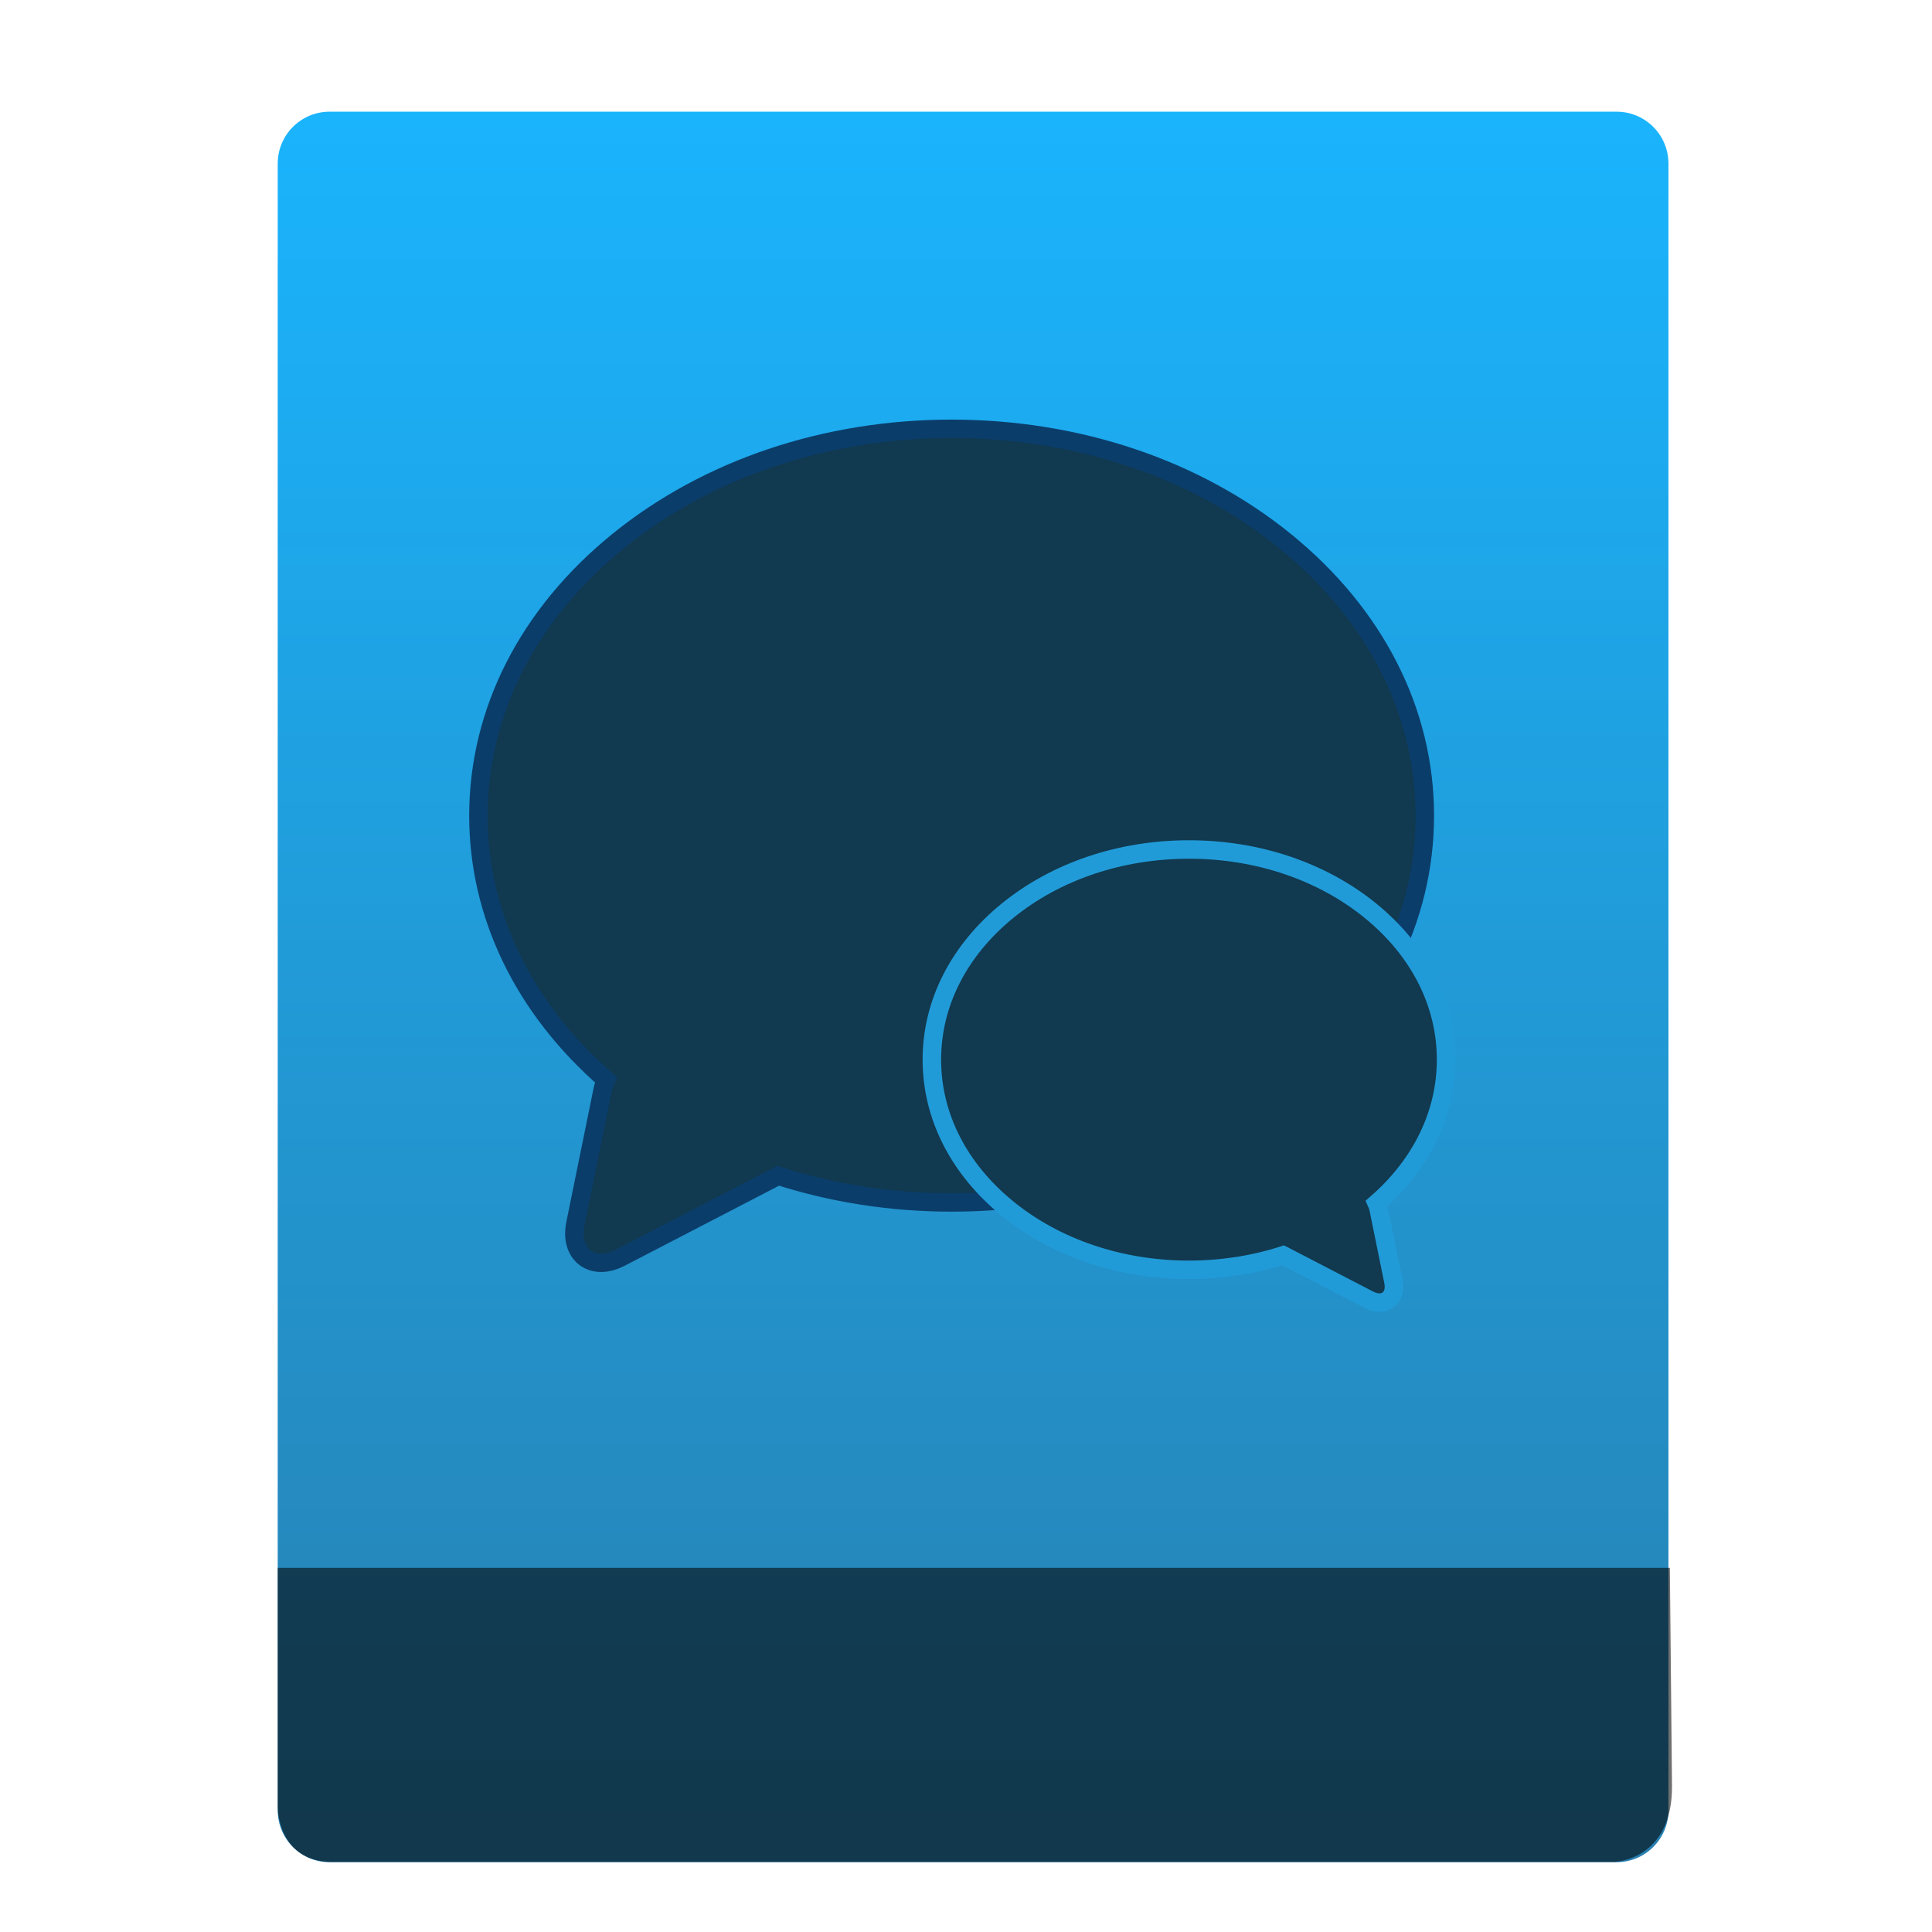
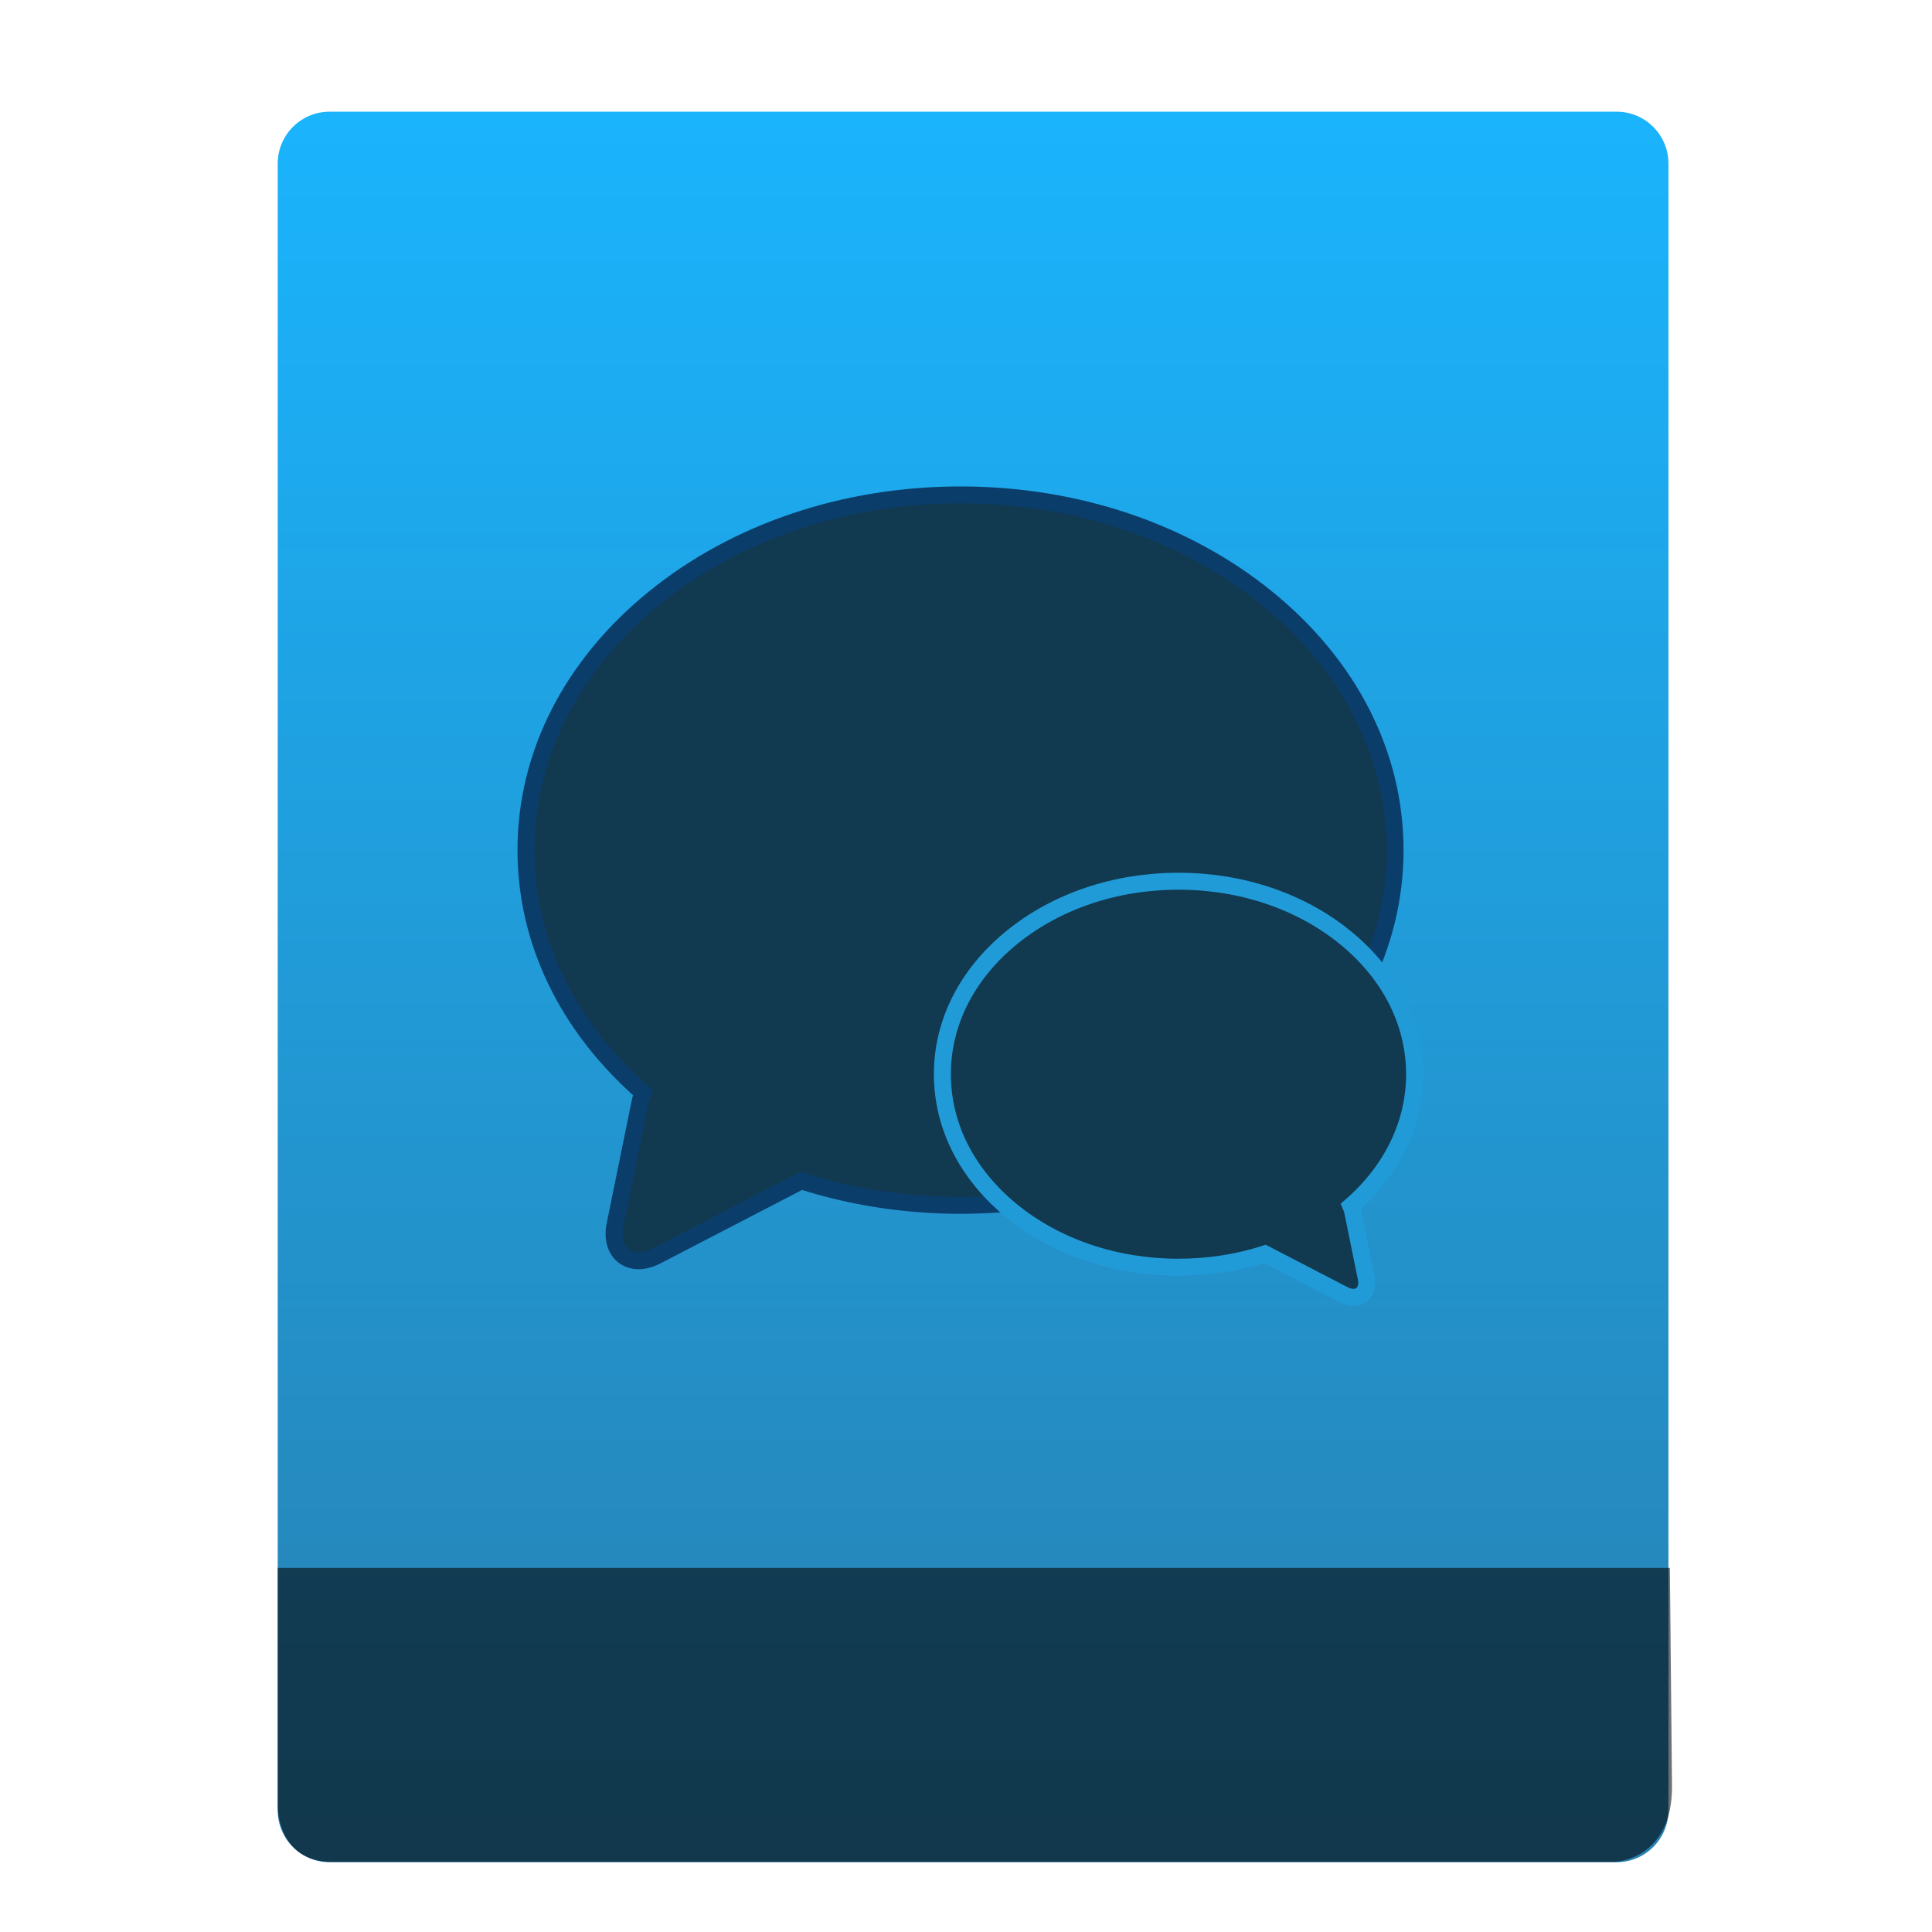
<svg xmlns="http://www.w3.org/2000/svg" xmlns:ns2="http://www.openswatchbook.org/uri/2009/osb" xmlns:xlink="http://www.w3.org/1999/xlink" viewBox="0 0 64 64" id="svg2" version="1.1" width="64" height="64">
  <defs id="defs4">
    <linearGradient id="linearGradient4531">
      <stop id="stop4533" offset="0" style="stop-color:#2880b0;stop-opacity:1" />
      <stop id="stop4535" offset="1" style="stop-color:#1ab4fd;stop-opacity:1" />
    </linearGradient>
    <linearGradient xlink:href="#linearGradient4531" id="linearGradient4190-9" x1="375.571" y1="543.798" x2="375.571" y2="517.798" gradientUnits="userSpaceOnUse" gradientTransform="matrix(2.193794,0,0,2.230305,-398.0263,-639.9039)" />
    <linearGradient ns2:paint="gradient" id="linearGradient4207">
      <stop id="stop3371" offset="0" style="stop-color:#3498db;stop-opacity:1;" />
      <stop id="stop3373" offset="1" style="stop-color:#3498db;stop-opacity:0;" />
    </linearGradient>
  </defs>
  <g transform="translate(-392.9882,-511.2779)" id="layer1">
    <g transform="translate(0.4198824,0.03484499)" id="layer1-3">
      <rect style="opacity:0.997;fill:url(#linearGradient4190-9);fill-opacity:1.0;stroke:none;stroke-width:0.104;stroke-linecap:round;stroke-linejoin:round;stroke-miterlimit:4;stroke-dasharray:none;stroke-opacity:1" id="rect4182-2" width="46.07" height="57.988" x="401.768" y="514.943" ry="1.719" />
      <path style="opacity:0.565;fill:#000000;fill-opacity:1;fill-rule:evenodd;stroke:none;stroke-width:1px;stroke-linecap:butt;stroke-linejoin:miter;stroke-opacity:1" d="m 401.768,563.181 -4e-5,7.904 c 0,0 -0.022,1.836 1.81,1.836 l 42.462,0 c 0,0 1.939,-0.044 1.915,-2.528 l -0.07,-7.212 z" id="path4302" />
      <g transform="translate(-37.0744,0.9703255)" id="layer1-7">
        <g transform="matrix(1.526305,0,0,1.526305,376.317,-1040.126)" id="g4231-5" />
      </g>
    </g>
  </g>
-   <g id="g4208" transform="translate(-72.22226,10.87434)">
+   <g id="g4208" transform="matrix(0.9183166,0,0,0.9183166,-63.45338,13.33572)">
    <g id="layer1-29" transform="translate(-392.9882,-511.2779)">
      <g id="layer1-3-7" transform="translate(0.4198824,0.03484499)">
        <g id="layer1-89" transform="translate(-27.68766,30.32597)">
          <g style="fill:#11394f;fill-opacity:1" id="layer1-86" transform="translate(69.97983,-15.27268)">
            <g style="fill:#11394f;fill-opacity:1" id="layer1-2" transform="translate(0.80041,-4.19993)">
              <g style="fill:#11394f;fill-opacity:1" id="g4414" transform="matrix(0.8337499,0,0,0.8337499,123.046,82.95107)">
                <g transform="matrix(0.7350227,0,0,0.7336799,145.5627,129.8268)" style="fill:#11394f;fill-opacity:1;stroke:none;stroke-opacity:1" id="g4275">
                  <path style="fill:#11394f;fill-opacity:1;stroke:#0b3d6a;stroke-opacity:1" id="path3" d="m 358.771,516.998 c -4.823,-3.925 -11.228,-6.087 -18.033,-6.087 -6.806,0 -13.21,2.162 -18.033,6.087 -4.865,3.959 -7.545,9.236 -7.545,14.859 0,5.366 2.442,10.417 6.895,14.309 -0.08,0.181 -0.144,0.371 -0.185,0.57 l -1.463,7.196 c -0.174,0.855 0.06,1.365 0.286,1.643 0.262,0.32 0.65,0.497 1.093,0.497 l 0,0 c 0.335,0 0.694,-0.099 1.069,-0.293 l 8.509,-4.421 c 2.946,0.948 6.113,1.446 9.373,1.446 6.806,0 13.21,-2.162 18.034,-6.087 4.865,-3.959 7.545,-9.236 7.545,-14.859 0,-5.623 -2.679,-10.9 -7.545,-14.859 z" />
                  <path style="fill:#11394f;fill-opacity:1;stroke:#219bd8;stroke-opacity:1" id="path3-6" d="m 343.771,536.998 c 2.621,-2.133 6.101,-3.307 9.798,-3.307 3.698,0 7.178,1.175 9.798,3.307 2.644,2.151 4.099,5.019 4.099,8.074 0,2.916 -1.327,5.66 -3.746,7.774 0.044,0.098 0.078,0.201 0.1,0.31 l 0.795,3.91 c 0.095,0.465 -0.033,0.742 -0.156,0.893 -0.142,0.174 -0.353,0.27 -0.594,0.27 l 0,0 c -0.182,0 -0.377,-0.054 -0.581,-0.159 l -4.624,-2.402 c -1.601,0.515 -3.322,0.785 -5.093,0.785 -3.698,0 -7.178,-1.175 -9.798,-3.307 -2.643,-2.151 -4.099,-5.019 -4.099,-8.073 0,-3.055 1.456,-5.922 4.099,-8.074 z" />
                </g>
              </g>
            </g>
          </g>
        </g>
      </g>
    </g>
  </g>
</svg>
